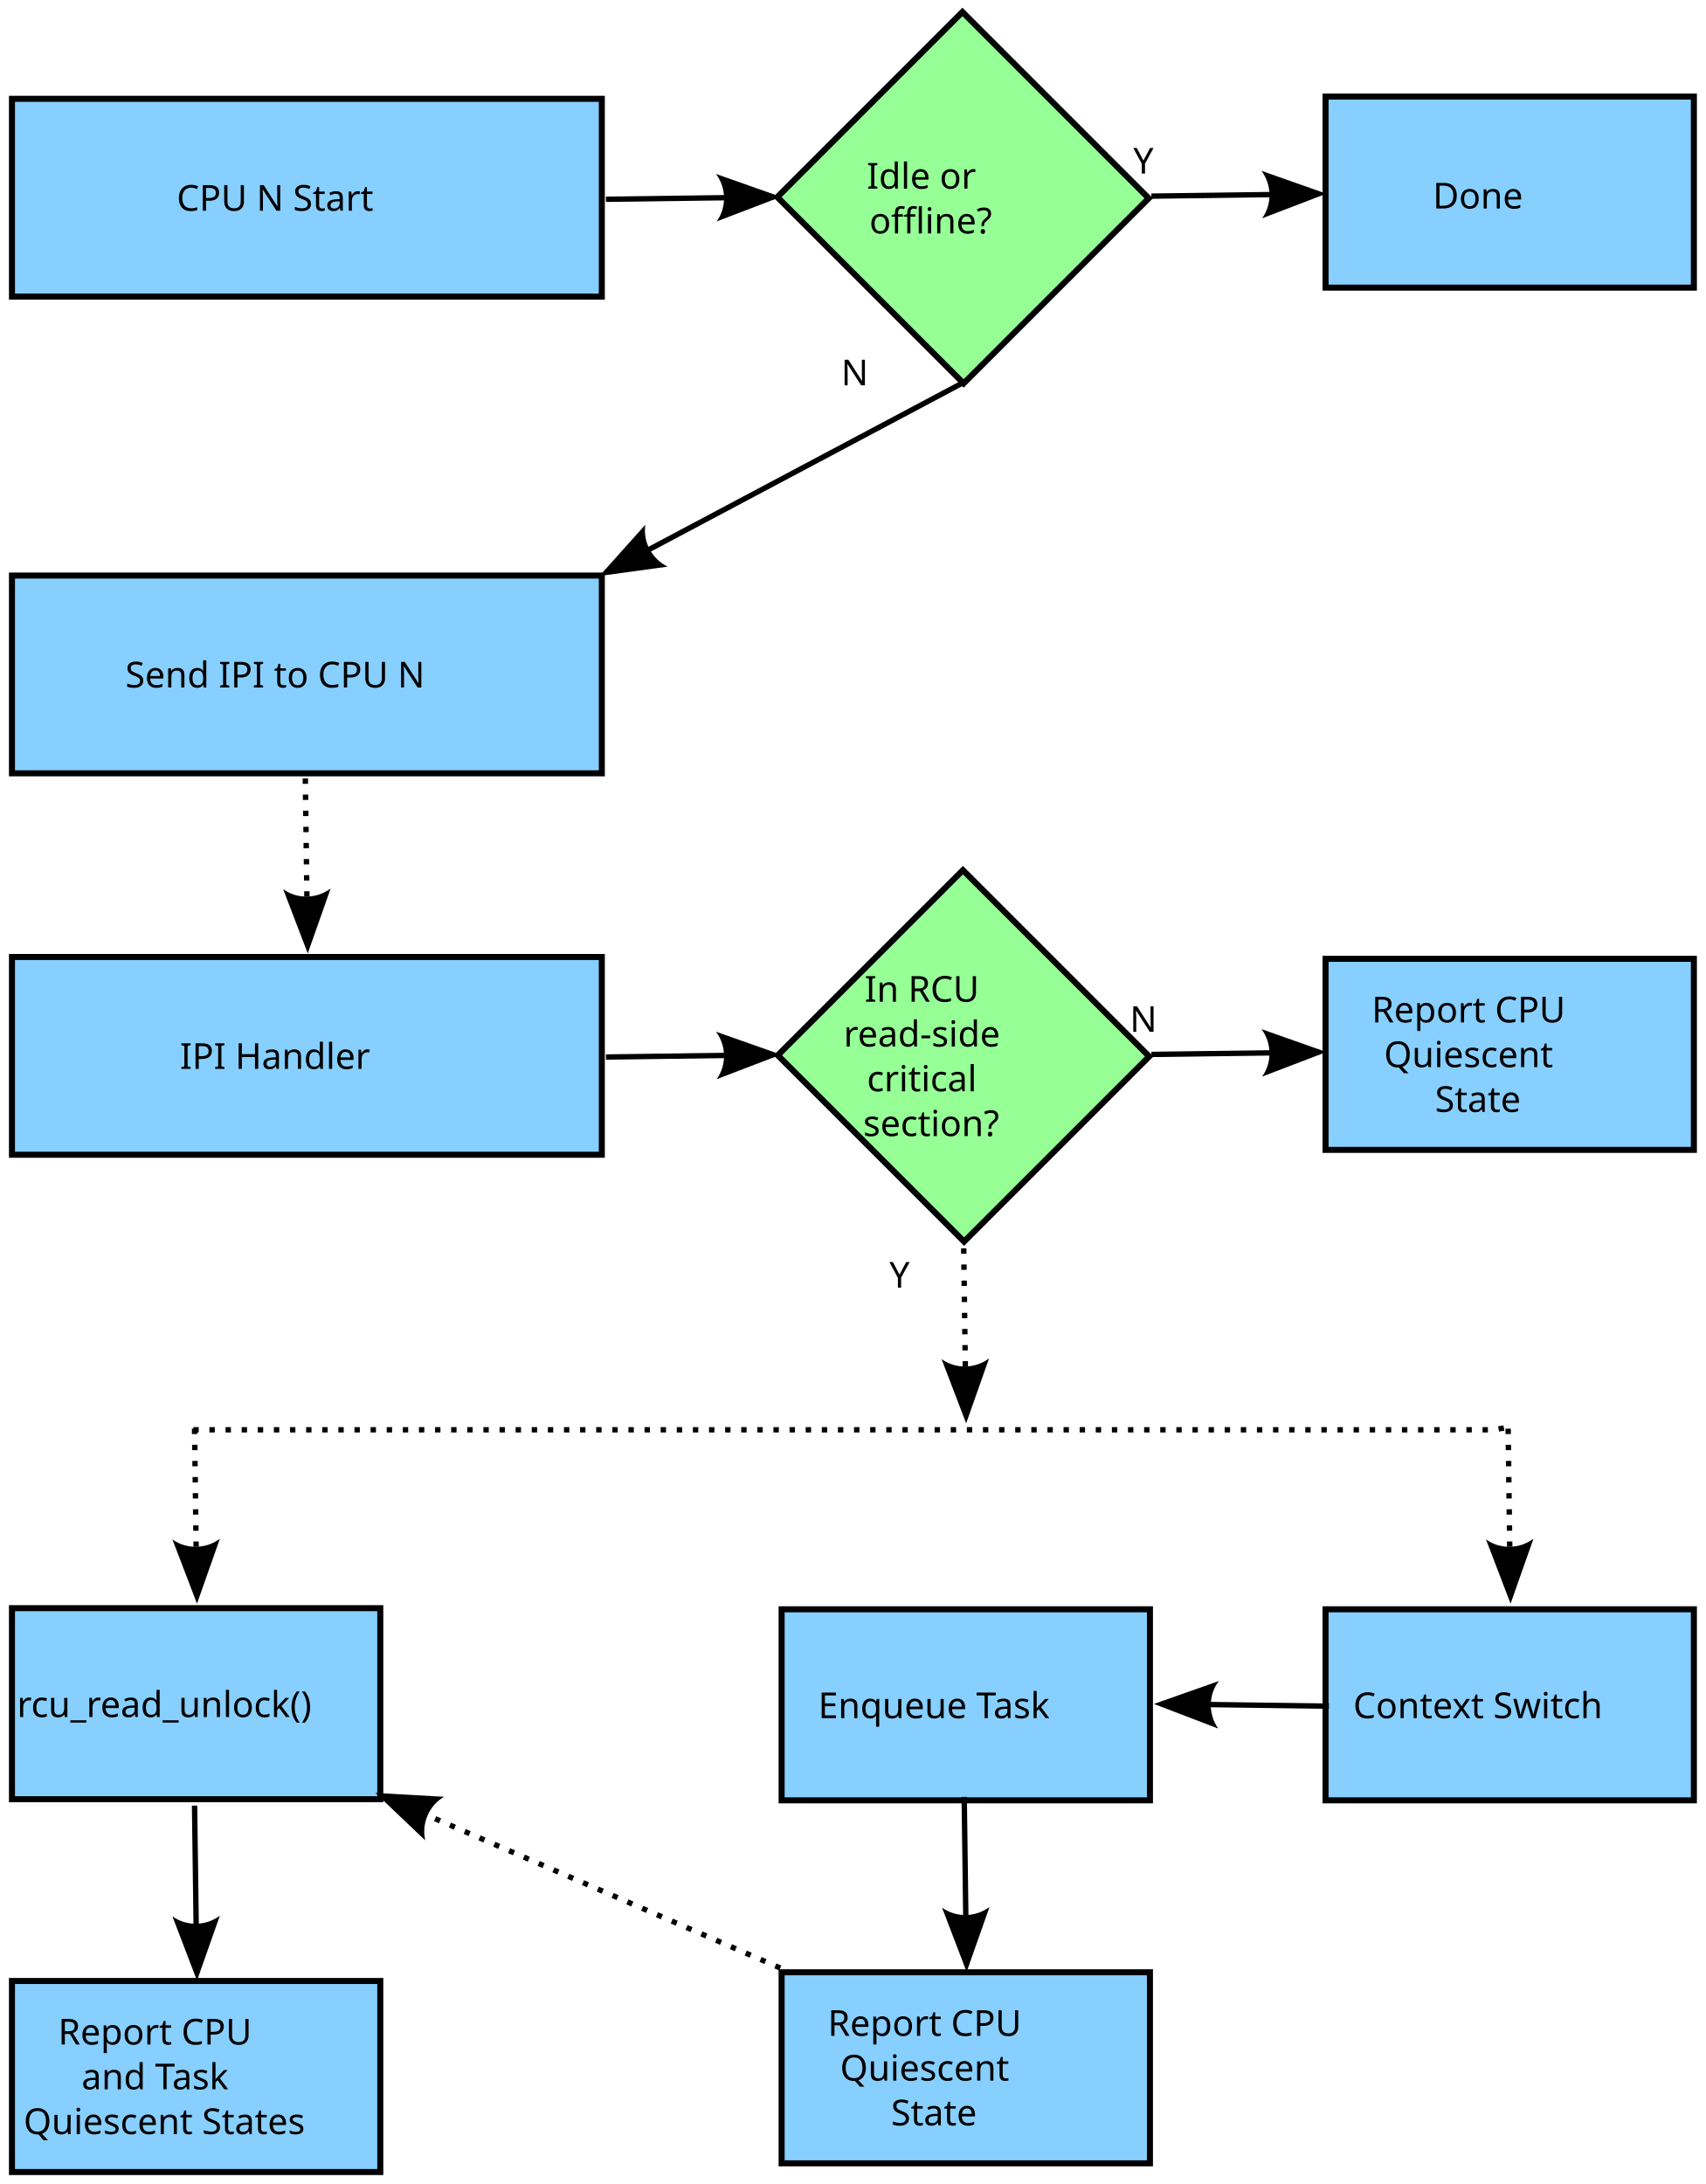
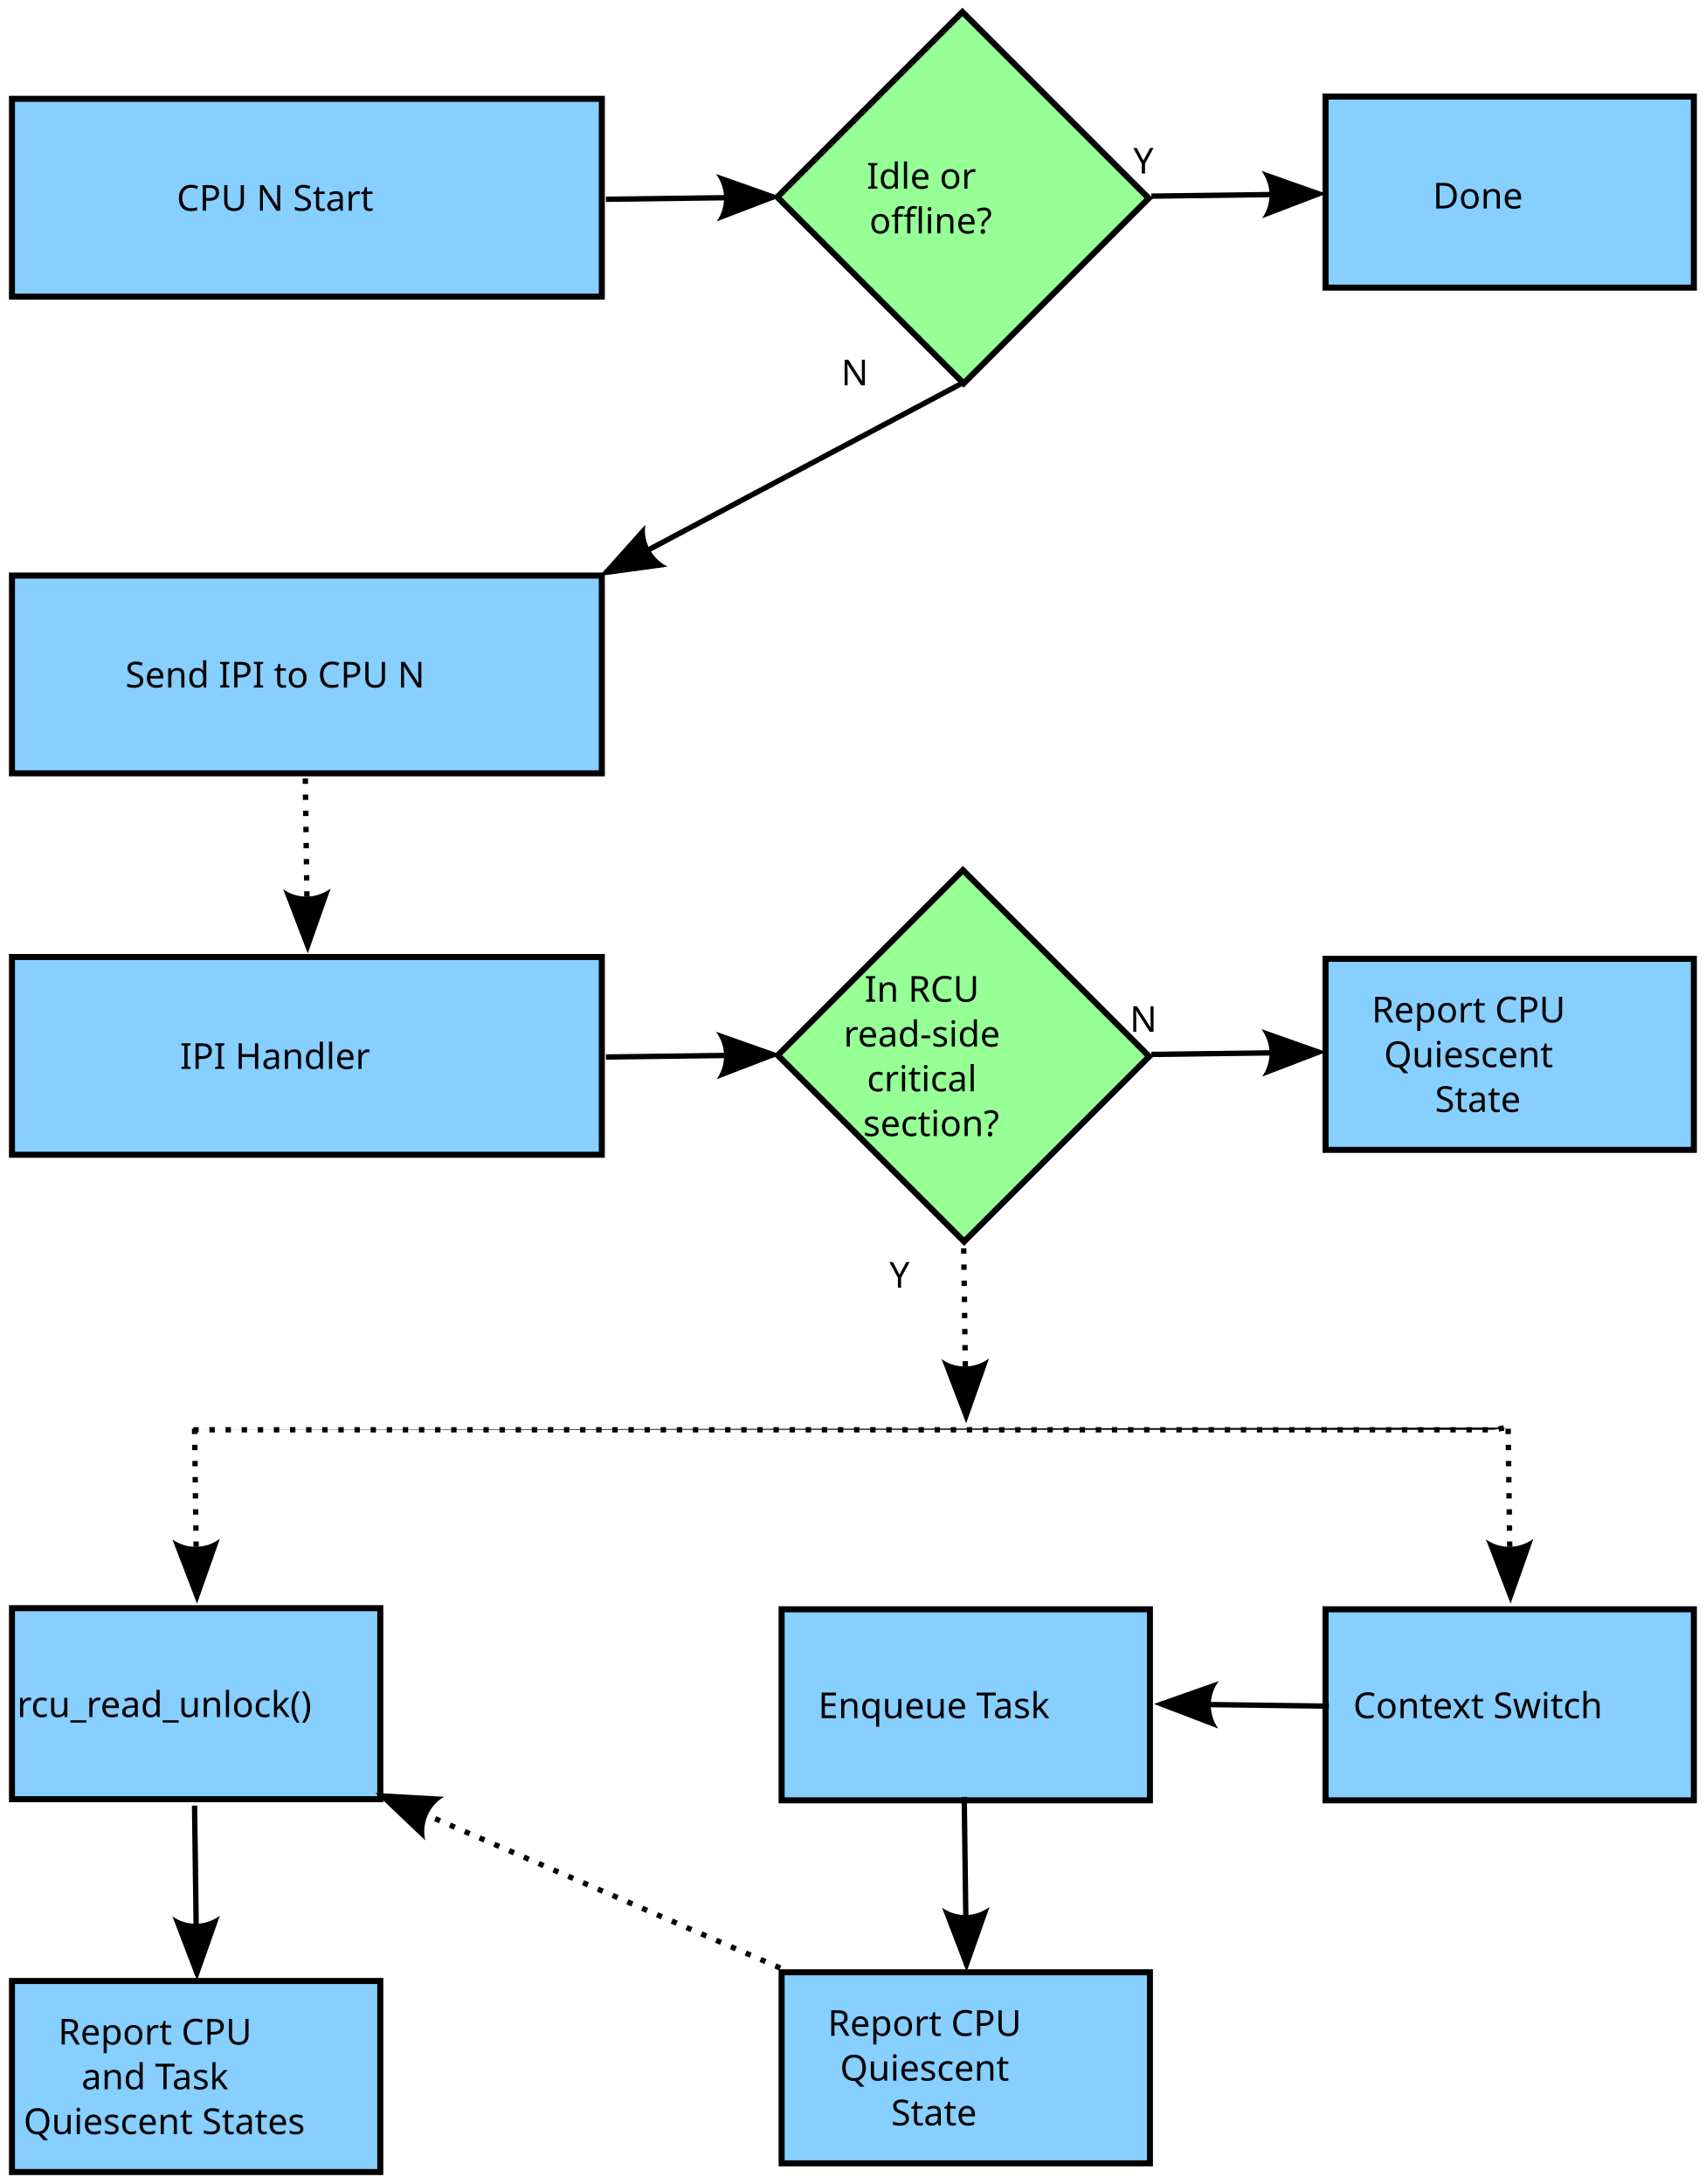
<svg xmlns="http://www.w3.org/2000/svg" width="952.682" height="1219.622" viewBox="-66 -66 12729.905 16296.808" id="svg2" version="1.1">
  <defs id="defs92">
    <marker orient="auto" refY="0" refX="0" id="Arrow2Lend" style="overflow:visible">
-       <path id="path4146" style="fill-rule:evenodd;stroke-width:0.625;stroke-linejoin:round" d="M 8.719,4.034 -2.207,0.016 8.719,-4.002 c -1.745,2.372 -1.735,5.617 -6e-7,8.035 z" transform="matrix(-1.1,0,0,-1.1,-1.1,0)" />
+       <path id="path4146" style="fill-rule:eveyesdd;stroke-width:0.625;stroke-linejoin:round" d="M 8.719,4.034 -2.207,0.016 8.719,-4.002 c -1.745,2.372 -1.735,5.617 -6e-7,8.035 z" transform="matrix(-1.1,0,0,-1.1,-1.1,0)" />
    </marker>
    <marker orient="auto" refY="0" refX="0" id="Arrow1Mend" style="overflow:visible">
-       <path id="path3852" d="M 0,0 5,-5 -12.5,0 5,5 0,0 z" style="fill-rule:evenodd;stroke:#000000;stroke-width:1pt" transform="matrix(-0.4,0,0,-0.4,-4,0)" />
+       <path id="path3852" d="M 0,0 5,-5 -12.5,0 5,5 0,0 z" style="fill-rule:eveyesdd;stroke:#000000;stroke-width:1pt" transform="matrix(-0.4,0,0,-0.4,-4,0)" />
    </marker>
    <marker orient="auto" refY="0" refX="0" id="Arrow1Mend-9" style="overflow:visible">
-       <path id="path3852-7" d="M 0,0 5,-5 -12.5,0 5,5 0,0 z" style="fill-rule:evenodd;stroke:#000000;stroke-width:1pt" transform="matrix(-0.4,0,0,-0.4,-4,0)" />
+       <path id="path3852-7" d="M 0,0 5,-5 -12.5,0 5,5 0,0 z" style="fill-rule:eveyesdd;stroke:#000000;stroke-width:1pt" transform="matrix(-0.4,0,0,-0.4,-4,0)" />
    </marker>
    <marker orient="auto" refY="0" refX="0" id="Arrow2Lend-7" style="overflow:visible">
-       <path id="path4146-6" style="fill-rule:evenodd;stroke-width:0.625;stroke-linejoin:round" d="M 8.719,4.034 -2.207,0.016 8.719,-4.002 c -1.745,2.372 -1.735,5.617 -6e-7,8.035 z" transform="matrix(-1.1,0,0,-1.1,-1.1,0)" />
+       <path id="path4146-6" style="fill-rule:eveyesdd;stroke-width:0.625;stroke-linejoin:round" d="M 8.719,4.034 -2.207,0.016 8.719,-4.002 c -1.745,2.372 -1.735,5.617 -6e-7,8.035 z" transform="matrix(-1.1,0,0,-1.1,-1.1,0)" />
    </marker>
    <marker orient="auto" refY="0" refX="0" id="Arrow2Lend-1" style="overflow:visible">
-       <path id="path4146-4" style="fill-rule:evenodd;stroke-width:0.625;stroke-linejoin:round" d="M 8.719,4.034 -2.207,0.016 8.719,-4.002 c -1.745,2.372 -1.735,5.617 -6e-7,8.035 z" transform="matrix(-1.1,0,0,-1.1,-1.1,0)" />
+       <path id="path4146-4" style="fill-rule:eveyesdd;stroke-width:0.625;stroke-linejoin:round" d="M 8.719,4.034 -2.207,0.016 8.719,-4.002 c -1.745,2.372 -1.735,5.617 -6e-7,8.035 z" transform="matrix(-1.1,0,0,-1.1,-1.1,0)" />
    </marker>
    <marker orient="auto" refY="0" refX="0" id="Arrow2Lend-16" style="overflow:visible">
-       <path id="path4146-8" style="fill-rule:evenodd;stroke-width:0.625;stroke-linejoin:round" d="M 8.719,4.034 -2.207,0.016 8.719,-4.002 c -1.745,2.372 -1.735,5.617 -6e-7,8.035 z" transform="matrix(-1.1,0,0,-1.1,-1.1,0)" />
+       <path id="path4146-8" style="fill-rule:eveyesdd;stroke-width:0.625;stroke-linejoin:round" d="M 8.719,4.034 -2.207,0.016 8.719,-4.002 c -1.745,2.372 -1.735,5.617 -6e-7,8.035 z" transform="matrix(-1.1,0,0,-1.1,-1.1,0)" />
    </marker>
    <marker orient="auto" refY="0" refX="0" id="Arrow2Lend-160" style="overflow:visible">
-       <path id="path4146-5" style="fill-rule:evenodd;stroke-width:0.625;stroke-linejoin:round" d="M 8.719,4.034 -2.207,0.016 8.719,-4.002 c -1.745,2.372 -1.735,5.617 -6e-7,8.035 z" transform="matrix(-1.1,0,0,-1.1,-1.1,0)" />
+       <path id="path4146-5" style="fill-rule:eveyesdd;stroke-width:0.625;stroke-linejoin:round" d="M 8.719,4.034 -2.207,0.016 8.719,-4.002 c -1.745,2.372 -1.735,5.617 -6e-7,8.035 z" transform="matrix(-1.1,0,0,-1.1,-1.1,0)" />
    </marker>
    <marker orient="auto" refY="0" refX="0" id="Arrow2Lend-78" style="overflow:visible">
-       <path id="path4146-66" style="fill-rule:evenodd;stroke-width:0.625;stroke-linejoin:round" d="M 8.719,4.034 -2.207,0.016 8.719,-4.002 c -1.745,2.372 -1.735,5.617 -6e-7,8.035 z" transform="matrix(-1.1,0,0,-1.1,-1.1,0)" />
+       <path id="path4146-66" style="fill-rule:eveyesdd;stroke-width:0.625;stroke-linejoin:round" d="M 8.719,4.034 -2.207,0.016 8.719,-4.002 c -1.745,2.372 -1.735,5.617 -6e-7,8.035 z" transform="matrix(-1.1,0,0,-1.1,-1.1,0)" />
    </marker>
    <marker orient="auto" refY="0" refX="0" id="Arrow2Lend-8" style="overflow:visible">
-       <path id="path4146-56" style="fill-rule:evenodd;stroke-width:0.625;stroke-linejoin:round" d="M 8.719,4.034 -2.207,0.016 8.719,-4.002 c -1.745,2.372 -1.735,5.617 -6e-7,8.035 z" transform="matrix(-1.1,0,0,-1.1,-1.1,0)" />
+       <path id="path4146-56" style="fill-rule:eveyesdd;stroke-width:0.625;stroke-linejoin:round" d="M 8.719,4.034 -2.207,0.016 8.719,-4.002 c -1.745,2.372 -1.735,5.617 -6e-7,8.035 z" transform="matrix(-1.1,0,0,-1.1,-1.1,0)" />
    </marker>
    <marker orient="auto" refY="0" refX="0" id="Arrow2Lend-19" style="overflow:visible">
-       <path id="path4146-89" style="fill-rule:evenodd;stroke-width:0.625;stroke-linejoin:round" d="M 8.719,4.034 -2.207,0.016 8.719,-4.002 c -1.745,2.372 -1.735,5.617 -6e-7,8.035 z" transform="matrix(-1.1,0,0,-1.1,-1.1,0)" />
+       <path id="path4146-89" style="fill-rule:eveyesdd;stroke-width:0.625;stroke-linejoin:round" d="M 8.719,4.034 -2.207,0.016 8.719,-4.002 c -1.745,2.372 -1.735,5.617 -6e-7,8.035 z" transform="matrix(-1.1,0,0,-1.1,-1.1,0)" />
    </marker>
    <marker orient="auto" refY="0" refX="0" id="Arrow2Lend-85" style="overflow:visible">
-       <path id="path4146-3" style="fill-rule:evenodd;stroke-width:0.625;stroke-linejoin:round" d="M 8.719,4.034 -2.207,0.016 8.719,-4.002 c -1.745,2.372 -1.735,5.617 -6e-7,8.035 z" transform="matrix(-1.1,0,0,-1.1,-1.1,0)" />
+       <path id="path4146-3" style="fill-rule:eveyesdd;stroke-width:0.625;stroke-linejoin:round" d="M 8.719,4.034 -2.207,0.016 8.719,-4.002 c -1.745,2.372 -1.735,5.617 -6e-7,8.035 z" transform="matrix(-1.1,0,0,-1.1,-1.1,0)" />
    </marker>
    <marker orient="auto" refY="0" refX="0" id="Arrow2Lend-73" style="overflow:visible">
-       <path id="path4146-55" style="fill-rule:evenodd;stroke-width:0.625;stroke-linejoin:round" d="M 8.719,4.034 -2.207,0.016 8.719,-4.002 c -1.745,2.372 -1.735,5.617 -6e-7,8.035 z" transform="matrix(-1.1,0,0,-1.1,-1.1,0)" />
+       <path id="path4146-55" style="fill-rule:eveyesdd;stroke-width:0.625;stroke-linejoin:round" d="M 8.719,4.034 -2.207,0.016 8.719,-4.002 c -1.745,2.372 -1.735,5.617 -6e-7,8.035 z" transform="matrix(-1.1,0,0,-1.1,-1.1,0)" />
    </marker>
    <marker orient="auto" refY="0" refX="0" id="Arrow2Lend-5" style="overflow:visible">
-       <path id="path4146-88" style="fill-rule:evenodd;stroke-width:0.625;stroke-linejoin:round" d="M 8.719,4.034 -2.207,0.016 8.719,-4.002 c -1.745,2.372 -1.735,5.617 -6e-7,8.035 z" transform="matrix(-1.1,0,0,-1.1,-1.1,0)" />
+       <path id="path4146-88" style="fill-rule:eveyesdd;stroke-width:0.625;stroke-linejoin:round" d="M 8.719,4.034 -2.207,0.016 8.719,-4.002 c -1.745,2.372 -1.735,5.617 -6e-7,8.035 z" transform="matrix(-1.1,0,0,-1.1,-1.1,0)" />
    </marker>
    <marker orient="auto" refY="0" refX="0" id="Arrow2Lend-198" style="overflow:visible">
-       <path id="path4146-2" style="fill-rule:evenodd;stroke-width:0.625;stroke-linejoin:round" d="M 8.719,4.034 -2.207,0.016 8.719,-4.002 c -1.745,2.372 -1.735,5.617 -6e-7,8.035 z" transform="matrix(-1.1,0,0,-1.1,-1.1,0)" />
+       <path id="path4146-2" style="fill-rule:eveyesdd;stroke-width:0.625;stroke-linejoin:round" d="M 8.719,4.034 -2.207,0.016 8.719,-4.002 c -1.745,2.372 -1.735,5.617 -6e-7,8.035 z" transform="matrix(-1.1,0,0,-1.1,-1.1,0)" />
    </marker>
    <marker orient="auto" refY="0" refX="0" id="Arrow2Lend-4" style="overflow:visible">
-       <path id="path4146-22" style="fill-rule:evenodd;stroke-width:0.625;stroke-linejoin:round" d="M 8.719,4.034 -2.207,0.016 8.719,-4.002 c -1.745,2.372 -1.735,5.617 -6e-7,8.035 z" transform="matrix(-1.1,0,0,-1.1,-1.1,0)" />
+       <path id="path4146-22" style="fill-rule:eveyesdd;stroke-width:0.625;stroke-linejoin:round" d="M 8.719,4.034 -2.207,0.016 8.719,-4.002 c -1.745,2.372 -1.735,5.617 -6e-7,8.035 z" transform="matrix(-1.1,0,0,-1.1,-1.1,0)" />
    </marker>
    <marker orient="auto" refY="0" refX="0" id="marker5072" style="overflow:visible">
-       <path id="path5074" style="fill-rule:evenodd;stroke-width:0.625;stroke-linejoin:round" d="M 8.719,4.034 -2.207,0.016 8.719,-4.002 c -1.745,2.372 -1.735,5.617 -6e-7,8.035 z" transform="matrix(-1.1,0,0,-1.1,-1.1,0)" />
+       <path id="path5074" style="fill-rule:eveyesdd;stroke-width:0.625;stroke-linejoin:round" d="M 8.719,4.034 -2.207,0.016 8.719,-4.002 c -1.745,2.372 -1.735,5.617 -6e-7,8.035 z" transform="matrix(-1.1,0,0,-1.1,-1.1,0)" />
    </marker>
    <marker orient="auto" refY="0" refX="0" id="Arrow2Lend-87" style="overflow:visible">
-       <path id="path4146-63" style="fill-rule:evenodd;stroke-width:0.625;stroke-linejoin:round" d="M 8.719,4.034 -2.207,0.016 8.719,-4.002 c -1.745,2.372 -1.735,5.617 -6e-7,8.035 z" transform="matrix(-1.1,0,0,-1.1,-1.1,0)" />
+       <path id="path4146-63" style="fill-rule:eveyesdd;stroke-width:0.625;stroke-linejoin:round" d="M 8.719,4.034 -2.207,0.016 8.719,-4.002 c -1.745,2.372 -1.735,5.617 -6e-7,8.035 z" transform="matrix(-1.1,0,0,-1.1,-1.1,0)" />
    </marker>
    <marker orient="auto" refY="0" refX="0" id="Arrow2Lend-6" style="overflow:visible">
-       <path id="path4146-26" style="fill-rule:evenodd;stroke-width:0.625;stroke-linejoin:round" d="M 8.719,4.034 -2.207,0.016 8.719,-4.002 c -1.745,2.372 -1.735,5.617 -6e-7,8.035 z" transform="matrix(-1.1,0,0,-1.1,-1.1,0)" />
+       <path id="path4146-26" style="fill-rule:eveyesdd;stroke-width:0.625;stroke-linejoin:round" d="M 8.719,4.034 -2.207,0.016 8.719,-4.002 c -1.745,2.372 -1.735,5.617 -6e-7,8.035 z" transform="matrix(-1.1,0,0,-1.1,-1.1,0)" />
    </marker>
    <marker orient="auto" refY="0" refX="0" id="Arrow2Lend-0" style="overflow:visible">
-       <path id="path4146-51" style="fill-rule:evenodd;stroke-width:0.625;stroke-linejoin:round" d="M 8.719,4.034 -2.207,0.016 8.719,-4.002 c -1.745,2.372 -1.735,5.617 -6e-7,8.035 z" transform="matrix(-1.1,0,0,-1.1,-1.1,0)" />
+       <path id="path4146-51" style="fill-rule:eveyesdd;stroke-width:0.625;stroke-linejoin:round" d="M 8.719,4.034 -2.207,0.016 8.719,-4.002 c -1.745,2.372 -1.735,5.617 -6e-7,8.035 z" transform="matrix(-1.1,0,0,-1.1,-1.1,0)" />
    </marker>
  </defs>
-   <g style="fill:none;stroke-width:0.025in" id="g4" transform="translate(23.31281,523.413)">
+   <g style="fill:yesne;stroke-width:0.025in" id="g4" transform="translate(23.31281,523.413)">
    <g id="g4104" transform="translate(-1068.975,0)">
-       <rect transform="matrix(-0.7071068,0.7071068,-0.7071068,-0.7071068,0,0)" y="-7383.876" x="-6124.899" height="1966.225" width="1953.697" id="rect3032-1-0" style="fill:#96ff96;fill-opacity:1;stroke:#000000;stroke-width:45.004;stroke-miterlimit:4;stroke-opacity:1;stroke-dasharray:none;stroke-dashoffset:0" />
-       <text id="text4098" y="818.403" x="8168.267" style="font-size:267.244px;font-style:normal;font-weight:normal;text-align:center;line-height:125%;letter-spacing:0px;word-spacing:0px;text-anchor:middle;fill:#000000;fill-opacity:1;stroke:none;font-family:Sans" xml:space="preserve">
+       <rect transform="matrix(-0.7071068,0.7071068,-0.7071068,-0.7071068,0,0)" y="-7383.876" x="-6124.899" height="1966.225" width="1953.697" id="rect3032-1-0" style="fill:#96ff96;fill-opacity:1;stroke:#000000;stroke-width:45.004;stroke-miterlimit:4;stroke-opacity:1;stroke-dasharray:yesne;stroke-dashoffset:0" />
+       <text id="text4098" y="818.403" x="8168.267" style="font-size:267.244px;font-style:yesrmal;font-weight:yesrmal;text-align:center;line-height:125%;letter-spacing:0px;word-spacing:0px;text-anchor:middle;fill:#000000;fill-opacity:1;stroke:yesne;font-family:Sans" xml:space="preserve">
        <tspan y="818.403" x="8168.267" id="tspan4100">Idle or</tspan>
        <tspan id="tspan4102" y="1152.458" x="8168.267">offline?</tspan>
      </text>
    </g>
    <g id="g4114" transform="translate(0,147.9697)">
-       <rect id="rect6" style="fill:#87cfff;stroke:#000000;stroke-width:45.004;stroke-linecap:butt;stroke-linejoin:miter;stroke-miterlimit:4;stroke-dasharray:none" rx="0" height="1475.664" width="4401.761" y="0" x="0" />
-       <text id="text4110" y="835.112" x="2206.492" style="font-size:267.244px;font-style:normal;font-weight:normal;text-align:center;line-height:125%;letter-spacing:0px;word-spacing:0px;text-anchor:middle;fill:#000000;fill-opacity:1;stroke:none;font-family:Sans" xml:space="preserve">
+       <rect id="rect6" style="fill:#87cfff;stroke:#000000;stroke-width:45.004;stroke-linecap:butt;stroke-linejoin:miter;stroke-miterlimit:4;stroke-dasharray:yesne" rx="0" height="1475.664" width="4401.761" y="0" x="0" />
+       <text id="text4110" y="835.112" x="2206.492" style="font-size:267.244px;font-style:yesrmal;font-weight:yesrmal;text-align:center;line-height:125%;letter-spacing:0px;word-spacing:0px;text-anchor:middle;fill:#000000;fill-opacity:1;stroke:yesne;font-family:Sans" xml:space="preserve">
        <tspan y="835.112" x="2206.492" id="tspan4112">CPU N Start</tspan>
      </text>
    </g>
-     <path style="fill:none;stroke:#000000;stroke-width:40.087;stroke-linecap:butt;stroke-linejoin:miter;stroke-miterlimit:4;stroke-opacity:1;stroke-dasharray:none;marker-end:url(#Arrow2Lend)" d="M 4432.505,897.492 5684.875,880.794" id="path4119" />
-     <path style="fill:none;stroke:#000000;stroke-width:40.087;stroke-linecap:butt;stroke-linejoin:miter;stroke-miterlimit:4;stroke-opacity:1;stroke-dasharray:none;marker-end:url(#Arrow2Lend)" d="M 8503.001,874.122 9755.37,857.423" id="path4119-8" />
-     <text xml:space="preserve" style="font-size:267.244px;font-style:normal;font-weight:normal;text-align:center;line-height:125%;letter-spacing:0px;word-spacing:0px;text-anchor:middle;fill:#000000;fill-opacity:1;stroke:none;font-family:Sans" x="8617.098" y="705.51" id="text4593">
+     <path style="fill:yesne;stroke:#000000;stroke-width:40.087;stroke-linecap:butt;stroke-linejoin:miter;stroke-miterlimit:4;stroke-opacity:1;stroke-dasharray:yesne;marker-end:url(#Arrow2Lend)" d="M 4432.505,897.492 5684.875,880.794" id="path4119" />
+     <path style="fill:yesne;stroke:#000000;stroke-width:40.087;stroke-linecap:butt;stroke-linejoin:miter;stroke-miterlimit:4;stroke-opacity:1;stroke-dasharray:yesne;marker-end:url(#Arrow2Lend)" d="M 8503.001,874.122 9755.37,857.423" id="path4119-8" />
+     <text xml:space="preserve" style="font-size:267.244px;font-style:yesrmal;font-weight:yesrmal;text-align:center;line-height:125%;letter-spacing:0px;word-spacing:0px;text-anchor:middle;fill:#000000;fill-opacity:1;stroke:yesne;font-family:Sans" x="8617.098" y="705.51" id="text4593">
      <tspan id="tspan4595" x="8617.098" y="705.51">Y</tspan>
    </text>
-     <g style="fill:none;stroke-width:0.025in" id="g4114-9" transform="translate(9722.473,131.2711)">
-       <rect id="rect6-0" style="fill:#87cfff;stroke:#000000;stroke-width:45.004;stroke-linecap:butt;stroke-linejoin:miter;stroke-miterlimit:4;stroke-dasharray:none" rx="0" height="1425.569" width="2748.633" y="0" x="80.173" />
-       <text id="text4110-5" y="835.112" x="1460.101" style="font-size:267.244px;font-style:normal;font-weight:normal;text-align:center;line-height:125%;letter-spacing:0px;word-spacing:0px;text-anchor:middle;fill:#000000;fill-opacity:1;stroke:none;font-family:Sans" xml:space="preserve">
+     <g style="fill:yesne;stroke-width:0.025in" id="g4114-9" transform="translate(9722.473,131.2711)">
+       <rect id="rect6-0" style="fill:#87cfff;stroke:#000000;stroke-width:45.004;stroke-linecap:butt;stroke-linejoin:miter;stroke-miterlimit:4;stroke-dasharray:yesne" rx="0" height="1425.569" width="2748.633" y="0" x="80.173" />
+       <text id="text4110-5" y="835.112" x="1460.101" style="font-size:267.244px;font-style:yesrmal;font-weight:yesrmal;text-align:center;line-height:125%;letter-spacing:0px;word-spacing:0px;text-anchor:middle;fill:#000000;fill-opacity:1;stroke:yesne;font-family:Sans" xml:space="preserve">
        <tspan y="835.112" x="1460.101" id="tspan4112-9">Done</tspan>
      </text>
    </g>
-     <g style="fill:none;stroke-width:0.025in" id="g4114-5" transform="translate(0,3705.346)">
-       <rect id="rect6-1" style="fill:#87cfff;stroke:#000000;stroke-width:45.004;stroke-linecap:butt;stroke-linejoin:miter;stroke-miterlimit:4;stroke-dasharray:none" rx="0" height="1475.664" width="4401.761" y="0" x="0" />
-       <text id="text4110-9" y="835.112" x="2206.492" style="font-size:267.244px;font-style:normal;font-weight:normal;text-align:center;line-height:125%;letter-spacing:0px;word-spacing:0px;text-anchor:middle;fill:#000000;fill-opacity:1;stroke:none;font-family:Sans" xml:space="preserve">
+     <g style="fill:yesne;stroke-width:0.025in" id="g4114-5" transform="translate(0,3705.346)">
+       <rect id="rect6-1" style="fill:#87cfff;stroke:#000000;stroke-width:45.004;stroke-linecap:butt;stroke-linejoin:miter;stroke-miterlimit:4;stroke-dasharray:yesne" rx="0" height="1475.664" width="4401.761" y="0" x="0" />
+       <text id="text4110-9" y="835.112" x="2206.492" style="font-size:267.244px;font-style:yesrmal;font-weight:yesrmal;text-align:center;line-height:125%;letter-spacing:0px;word-spacing:0px;text-anchor:middle;fill:#000000;fill-opacity:1;stroke:yesne;font-family:Sans" xml:space="preserve">
        <tspan y="835.112" x="2206.492" id="tspan4776">Send IPI to CPU N</tspan>
      </text>
    </g>
-     <path style="fill:none;stroke:#000000;stroke-width:40.087;stroke-linecap:butt;stroke-linejoin:miter;stroke-miterlimit:4;stroke-opacity:1;stroke-dasharray:none;marker-end:url(#Arrow2Lend)" d="M 7102.563,2263.517 4430.84,3682.869" id="path4119-3" />
-     <g style="fill:none;stroke-width:0.025in" id="g4104-1" transform="translate(-1065.335,6403.578)">
-       <rect transform="matrix(-0.7071068,0.7071068,-0.7071068,-0.7071068,0,0)" y="-7383.876" x="-6124.899" height="1966.225" width="1953.697" id="rect3032-1-0-6" style="fill:#96ff96;fill-opacity:1;stroke:#000000;stroke-width:45.004;stroke-miterlimit:4;stroke-opacity:1;stroke-dasharray:none;stroke-dashoffset:0" />
-       <text id="text4098-3" y="482" x="8168.267" style="font-size:267.244px;font-style:normal;font-weight:normal;text-align:center;line-height:125%;letter-spacing:0px;word-spacing:0px;text-anchor:middle;fill:#000000;fill-opacity:1;stroke:none;font-family:Sans" xml:space="preserve">
+     <path style="fill:yesne;stroke:#000000;stroke-width:40.087;stroke-linecap:butt;stroke-linejoin:miter;stroke-miterlimit:4;stroke-opacity:1;stroke-dasharray:yesne;marker-end:url(#Arrow2Lend)" d="M 7102.563,2263.517 4430.84,3682.869" id="path4119-3" />
+     <g style="fill:yesne;stroke-width:0.025in" id="g4104-1" transform="translate(-1065.335,6403.578)">
+       <rect transform="matrix(-0.7071068,0.7071068,-0.7071068,-0.7071068,0,0)" y="-7383.876" x="-6124.899" height="1966.225" width="1953.697" id="rect3032-1-0-6" style="fill:#96ff96;fill-opacity:1;stroke:#000000;stroke-width:45.004;stroke-miterlimit:4;stroke-opacity:1;stroke-dasharray:yesne;stroke-dashoffset:0" />
+       <text id="text4098-3" y="482" x="8168.267" style="font-size:267.244px;font-style:yesrmal;font-weight:yesrmal;text-align:center;line-height:125%;letter-spacing:0px;word-spacing:0px;text-anchor:middle;fill:#000000;fill-opacity:1;stroke:yesne;font-family:Sans" xml:space="preserve">
        <tspan id="tspan4102-8" y="482" x="8168.267">In RCU</tspan>
        <tspan y="816.055" x="8168.267" id="tspan4833">read-side</tspan>
        <tspan y="1150.109" x="8168.267" id="tspan4835">critical</tspan>
        <tspan y="1484.164" x="8168.267" id="tspan4837">section?</tspan>
      </text>
    </g>
-     <text xml:space="preserve" style="font-size:267.244px;font-style:normal;font-weight:normal;text-align:center;line-height:125%;letter-spacing:0px;word-spacing:0px;text-anchor:middle;fill:#000000;fill-opacity:1;stroke:none;font-family:Sans" x="6463.086" y="2285.677" id="text4593-0">
+     <text xml:space="preserve" style="font-size:267.244px;font-style:yesrmal;font-weight:yesrmal;text-align:center;line-height:125%;letter-spacing:0px;word-spacing:0px;text-anchor:middle;fill:#000000;fill-opacity:1;stroke:yesne;font-family:Sans" x="6463.086" y="2285.677" id="text4593-0">
      <tspan id="tspan4595-6" x="6463.086" y="2285.677">N</tspan>
    </text>
-     <path style="fill:none;stroke:#000000;stroke-width:40.087;stroke-linecap:butt;stroke-linejoin:miter;stroke-miterlimit:4;stroke-opacity:1;stroke-dasharray:40.087, 80.173;stroke-dashoffset:0;marker-end:url(#Arrow2Lend)" d="m 2189.19,5219.361 16.698,1252.37" id="path4119-0" />
-     <g style="fill:none;stroke-width:0.025in" id="g4114-5-2" transform="translate(0,6551.548)">
-       <rect id="rect6-1-7" style="fill:#87cfff;stroke:#000000;stroke-width:45.004;stroke-linecap:butt;stroke-linejoin:miter;stroke-miterlimit:4;stroke-dasharray:none" rx="0" height="1475.664" width="4401.761" y="0" x="0" />
-       <text id="text4110-9-5" y="835.112" x="2206.492" style="font-size:267.244px;font-style:normal;font-weight:normal;text-align:center;line-height:125%;letter-spacing:0px;word-spacing:0px;text-anchor:middle;fill:#000000;fill-opacity:1;stroke:none;font-family:Sans" xml:space="preserve">
+     <path style="fill:yesne;stroke:#000000;stroke-width:40.087;stroke-linecap:butt;stroke-linejoin:miter;stroke-miterlimit:4;stroke-opacity:1;stroke-dasharray:40.087, 80.173;stroke-dashoffset:0;marker-end:url(#Arrow2Lend)" d="m 2189.19,5219.361 16.698,1252.37" id="path4119-0" />
+     <g style="fill:yesne;stroke-width:0.025in" id="g4114-5-2" transform="translate(0,6551.548)">
+       <rect id="rect6-1-7" style="fill:#87cfff;stroke:#000000;stroke-width:45.004;stroke-linecap:butt;stroke-linejoin:miter;stroke-miterlimit:4;stroke-dasharray:yesne" rx="0" height="1475.664" width="4401.761" y="0" x="0" />
+       <text id="text4110-9-5" y="835.112" x="2206.492" style="font-size:267.244px;font-style:yesrmal;font-weight:yesrmal;text-align:center;line-height:125%;letter-spacing:0px;word-spacing:0px;text-anchor:middle;fill:#000000;fill-opacity:1;stroke:yesne;font-family:Sans" xml:space="preserve">
        <tspan y="835.112" x="2206.492" id="tspan4776-5">IPI Handler</tspan>
      </text>
    </g>
-     <path style="fill:none;stroke:#000000;stroke-width:40.087;stroke-linecap:butt;stroke-linejoin:miter;stroke-miterlimit:4;stroke-opacity:1;stroke-dasharray:none;marker-end:url(#Arrow2Lend)" d="m 4432.505,7297.968 1252.37,-16.698" id="path4119-2" />
-     <path style="fill:none;stroke:#000000;stroke-width:40.087;stroke-linecap:butt;stroke-linejoin:miter;stroke-miterlimit:4;stroke-opacity:1;stroke-dasharray:none;marker-end:url(#Arrow2Lend)" d="m 8503.001,7278.659 1252.369,-16.698" id="path4119-8-7" />
-     <text xml:space="preserve" style="font-size:267.244px;font-style:normal;font-weight:normal;text-align:center;line-height:125%;letter-spacing:0px;word-spacing:0px;text-anchor:middle;fill:#000000;fill-opacity:1;stroke:none;font-family:Sans" x="8617.098" y="7110.019" id="text4593-4">
+     <path style="fill:yesne;stroke:#000000;stroke-width:40.087;stroke-linecap:butt;stroke-linejoin:miter;stroke-miterlimit:4;stroke-opacity:1;stroke-dasharray:yesne;marker-end:url(#Arrow2Lend)" d="m 4432.505,7297.968 1252.37,-16.698" id="path4119-2" />
+     <path style="fill:yesne;stroke:#000000;stroke-width:40.087;stroke-linecap:butt;stroke-linejoin:miter;stroke-miterlimit:4;stroke-opacity:1;stroke-dasharray:yesne;marker-end:url(#Arrow2Lend)" d="m 8503.001,7278.659 1252.369,-16.698" id="path4119-8-7" />
+     <text xml:space="preserve" style="font-size:267.244px;font-style:yesrmal;font-weight:yesrmal;text-align:center;line-height:125%;letter-spacing:0px;word-spacing:0px;text-anchor:middle;fill:#000000;fill-opacity:1;stroke:yesne;font-family:Sans" x="8617.098" y="7110.019" id="text4593-4">
      <tspan id="tspan4595-0" x="8617.098" y="7110.019">N</tspan>
    </text>
-     <g style="fill:none;stroke-width:0.025in" id="g4114-9-3" transform="translate(9722.473,6535.809)">
-       <rect id="rect6-0-7" style="fill:#87cfff;stroke:#000000;stroke-width:45.004;stroke-linecap:butt;stroke-linejoin:miter;stroke-miterlimit:4;stroke-dasharray:none" rx="0" height="1425.569" width="2748.633" y="29.467" x="80.173" />
-       <text id="text4110-5-7" y="503.716" x="1460.101" style="font-size:267.244px;font-style:normal;font-weight:normal;text-align:center;line-height:125%;letter-spacing:0px;word-spacing:0px;text-anchor:middle;fill:#000000;fill-opacity:1;stroke:none;font-family:Sans" xml:space="preserve">
+     <g style="fill:yesne;stroke-width:0.025in" id="g4114-9-3" transform="translate(9722.473,6535.809)">
+       <rect id="rect6-0-7" style="fill:#87cfff;stroke:#000000;stroke-width:45.004;stroke-linecap:butt;stroke-linejoin:miter;stroke-miterlimit:4;stroke-dasharray:yesne" rx="0" height="1425.569" width="2748.633" y="29.467" x="80.173" />
+       <text id="text4110-5-7" y="503.716" x="1460.101" style="font-size:267.244px;font-style:yesrmal;font-weight:yesrmal;text-align:center;line-height:125%;letter-spacing:0px;word-spacing:0px;text-anchor:middle;fill:#000000;fill-opacity:1;stroke:yesne;font-family:Sans" xml:space="preserve">
        <tspan y="503.716" x="1460.101" id="tspan4112-9-0">Report CPU</tspan>
        <tspan y="837.77" x="1460.101" id="tspan4923">Quiescent</tspan>
        <tspan y="1171.825" x="1460.101" id="tspan4925">State</tspan>
      </text>
    </g>
-     <path style="fill:none;stroke:#000000;stroke-width:40.087;stroke-linecap:butt;stroke-linejoin:miter;stroke-miterlimit:4;stroke-opacity:1;stroke-dasharray:40.087, 80.173;stroke-dashoffset:0;marker-end:url(#Arrow2Lend)" d="m 7102.563,8725.745 16.698,1252.37" id="path4119-0-0" />
-     <text xml:space="preserve" style="font-size:267.244px;font-style:normal;font-weight:normal;text-align:center;line-height:125%;letter-spacing:0px;word-spacing:0px;text-anchor:middle;fill:#000000;fill-opacity:1;stroke:none;font-family:Sans" x="6797.052" y="9018.681" id="text4593-3">
+     <path style="fill:yesne;stroke:#000000;stroke-width:40.087;stroke-linecap:butt;stroke-linejoin:miter;stroke-miterlimit:4;stroke-opacity:1;stroke-dasharray:40.087, 80.173;stroke-dashoffset:0;marker-end:url(#Arrow2Lend)" d="m 7102.563,8725.745 16.698,1252.37" id="path4119-0-0" />
+     <text xml:space="preserve" style="font-size:267.244px;font-style:yesrmal;font-weight:yesrmal;text-align:center;line-height:125%;letter-spacing:0px;word-spacing:0px;text-anchor:middle;fill:#000000;fill-opacity:1;stroke:yesne;font-family:Sans" x="6797.052" y="9018.681" id="text4593-3">
      <tspan id="tspan4595-2" x="6797.052" y="9018.681">Y</tspan>
    </text>
-     <g style="fill:none;stroke-width:0.025in" id="g4114-9-3-8" transform="translate(-80.17308,11381.108)">
-       <rect id="rect6-0-7-5" style="fill:#87cfff;stroke:#000000;stroke-width:45.004;stroke-linecap:butt;stroke-linejoin:miter;stroke-miterlimit:4;stroke-dasharray:none" rx="0" height="1425.569" width="2748.633" y="29.467" x="80.173" />
-       <text id="text4110-5-7-6" y="841.881" x="1460.101" style="font-size:267.244px;font-style:normal;font-weight:normal;text-align:center;line-height:125%;letter-spacing:0px;word-spacing:0px;text-anchor:middle;fill:#000000;fill-opacity:1;stroke:none;font-family:Sans" xml:space="preserve">
+     <g style="fill:yesne;stroke-width:0.025in" id="g4114-9-3-8" transform="translate(-80.17308,11381.108)">
+       <rect id="rect6-0-7-5" style="fill:#87cfff;stroke:#000000;stroke-width:45.004;stroke-linecap:butt;stroke-linejoin:miter;stroke-miterlimit:4;stroke-dasharray:yesne" rx="0" height="1425.569" width="2748.633" y="29.467" x="80.173" />
+       <text id="text4110-5-7-6" y="841.881" x="1460.101" style="font-size:267.244px;font-style:yesrmal;font-weight:yesrmal;text-align:center;line-height:125%;letter-spacing:0px;word-spacing:0px;text-anchor:middle;fill:#000000;fill-opacity:1;stroke:yesne;font-family:Sans" xml:space="preserve">
        <tspan y="841.881" x="1460.101" id="tspan4925-1">rcu_read_unlock()</tspan>
      </text>
    </g>
-     <path style="fill:none;stroke:#000000;stroke-width:40.087;stroke-linecap:butt;stroke-linejoin:miter;stroke-miterlimit:4;stroke-opacity:1;stroke-dasharray:40.087, 80.173;stroke-dashoffset:0;marker-end:url(#Arrow2Lend)" d="m 1362.626,10071.26 16.698,1252.369" id="path4119-0-0-7" />
-     <path style="fill:none;stroke:#000000;stroke-width:40.087;stroke-linecap:butt;stroke-linejoin:miter;stroke-miterlimit:4;stroke-opacity:1;stroke-dasharray:none;stroke-dashoffset:0;marker-end:url(#Arrow2Lend)" d="m 1362.626,12883.919 16.698,1252.369" id="path4119-0-0-7-7" />
-     <g style="fill:none;stroke-width:0.025in" id="g4114-9-3-8-1" transform="translate(9722.473,11389.458)">
-       <rect id="rect6-0-7-5-1" style="fill:#87cfff;stroke:#000000;stroke-width:45.004;stroke-linecap:butt;stroke-linejoin:miter;stroke-miterlimit:4;stroke-dasharray:none" rx="0" height="1425.569" width="2748.633" y="29.467" x="80.173" />
-       <text id="text4110-5-7-6-2" y="841.881" x="1460.101" style="font-size:267.244px;font-style:normal;font-weight:normal;text-align:center;line-height:125%;letter-spacing:0px;word-spacing:0px;text-anchor:middle;fill:#000000;fill-opacity:1;stroke:none;font-family:Sans" xml:space="preserve">
+     <path style="fill:yesne;stroke:#000000;stroke-width:40.087;stroke-linecap:butt;stroke-linejoin:miter;stroke-miterlimit:4;stroke-opacity:1;stroke-dasharray:40.087, 80.173;stroke-dashoffset:0;marker-end:url(#Arrow2Lend)" d="m 1362.626,10071.26 16.698,1252.369" id="path4119-0-0-7" />
+     <path style="fill:yesne;stroke:#000000;stroke-width:40.087;stroke-linecap:butt;stroke-linejoin:miter;stroke-miterlimit:4;stroke-opacity:1;stroke-dasharray:yesne;stroke-dashoffset:0;marker-end:url(#Arrow2Lend)" d="m 1362.626,12883.919 16.698,1252.369" id="path4119-0-0-7-7" />
+     <g style="fill:yesne;stroke-width:0.025in" id="g4114-9-3-8-1" transform="translate(9722.473,11389.458)">
+       <rect id="rect6-0-7-5-1" style="fill:#87cfff;stroke:#000000;stroke-width:45.004;stroke-linecap:butt;stroke-linejoin:miter;stroke-miterlimit:4;stroke-dasharray:yesne" rx="0" height="1425.569" width="2748.633" y="29.467" x="80.173" />
+       <text id="text4110-5-7-6-2" y="841.881" x="1460.101" style="font-size:267.244px;font-style:yesrmal;font-weight:yesrmal;text-align:center;line-height:125%;letter-spacing:0px;word-spacing:0px;text-anchor:middle;fill:#000000;fill-opacity:1;stroke:yesne;font-family:Sans" xml:space="preserve">
        <tspan y="841.881" x="1460.101" id="tspan4925-1-2">Context Switch</tspan>
      </text>
    </g>
-     <path style="fill:none;stroke:#000000;stroke-width:40.087;stroke-linecap:butt;stroke-linejoin:miter;stroke-miterlimit:4;stroke-opacity:1;stroke-dasharray:40.087, 80.173;stroke-dashoffset:0;marker-end:url(#Arrow2Lend)" d="m 11165.272,10071.26 16.698,1252.369" id="path4119-0-0-7-8" />
-     <g style="fill:none;stroke-width:0.025in" id="g4114-9-3-9" transform="translate(-80.17308,14163.046)">
-       <rect id="rect6-0-7-1" style="fill:#87cfff;stroke:#000000;stroke-width:45.004;stroke-linecap:butt;stroke-linejoin:miter;stroke-miterlimit:4;stroke-dasharray:none" rx="0" height="1425.569" width="2748.633" y="29.467" x="80.173" />
-       <text id="text4110-5-7-3" y="503.716" x="1460.101" style="font-size:267.244px;font-style:normal;font-weight:normal;text-align:center;line-height:125%;letter-spacing:0px;word-spacing:0px;text-anchor:middle;fill:#000000;fill-opacity:1;stroke:none;font-family:Sans" xml:space="preserve">
+     <path style="fill:yesne;stroke:#000000;stroke-width:40.087;stroke-linecap:butt;stroke-linejoin:miter;stroke-miterlimit:4;stroke-opacity:1;stroke-dasharray:40.087, 80.173;stroke-dashoffset:0;marker-end:url(#Arrow2Lend)" d="m 11165.272,10071.26 16.698,1252.369" id="path4119-0-0-7-8" />
+     <g style="fill:yesne;stroke-width:0.025in" id="g4114-9-3-9" transform="translate(-80.17308,14163.046)">
+       <rect id="rect6-0-7-1" style="fill:#87cfff;stroke:#000000;stroke-width:45.004;stroke-linecap:butt;stroke-linejoin:miter;stroke-miterlimit:4;stroke-dasharray:yesne" rx="0" height="1425.569" width="2748.633" y="29.467" x="80.173" />
+       <text id="text4110-5-7-3" y="503.716" x="1460.101" style="font-size:267.244px;font-style:yesrmal;font-weight:yesrmal;text-align:center;line-height:125%;letter-spacing:0px;word-spacing:0px;text-anchor:middle;fill:#000000;fill-opacity:1;stroke:yesne;font-family:Sans" xml:space="preserve">
        <tspan y="503.716" x="1460.101" id="tspan4112-9-0-4">Report CPU</tspan>
        <tspan y="837.77" x="1460.101" id="tspan4923-3">and Task</tspan>
        <tspan y="1171.825" x="1460.101" id="tspan4925-9">Quiescent States</tspan>
      </text>
    </g>
-     <g style="fill:none;stroke-width:0.025in" id="g4114-9-3-8-1-8" transform="translate(5663.298,11389.458)">
-       <rect id="rect6-0-7-5-1-1" style="fill:#87cfff;stroke:#000000;stroke-width:45.004;stroke-linecap:butt;stroke-linejoin:miter;stroke-miterlimit:4;stroke-dasharray:none" rx="0" height="1425.569" width="2748.633" y="29.467" x="80.173" />
-       <text id="text4110-5-7-6-2-4" y="841.881" x="1460.101" style="font-size:267.244px;font-style:normal;font-weight:normal;text-align:center;line-height:125%;letter-spacing:0px;word-spacing:0px;text-anchor:middle;fill:#000000;fill-opacity:1;stroke:none;font-family:Sans" xml:space="preserve">
+     <g style="fill:yesne;stroke-width:0.025in" id="g4114-9-3-8-1-8" transform="translate(5663.298,11389.458)">
+       <rect id="rect6-0-7-5-1-1" style="fill:#87cfff;stroke:#000000;stroke-width:45.004;stroke-linecap:butt;stroke-linejoin:miter;stroke-miterlimit:4;stroke-dasharray:yesne" rx="0" height="1425.569" width="2748.633" y="29.467" x="80.173" />
+       <text id="text4110-5-7-6-2-4" y="841.881" x="1460.101" style="font-size:267.244px;font-style:yesrmal;font-weight:yesrmal;text-align:center;line-height:125%;letter-spacing:0px;word-spacing:0px;text-anchor:middle;fill:#000000;fill-opacity:1;stroke:yesne;font-family:Sans" xml:space="preserve">
        <tspan y="841.881" x="1460.101" id="tspan4925-1-2-4">Enqueue Task</tspan>
      </text>
    </g>
-     <path style="fill:none;stroke:#000000;stroke-width:40.087;stroke-linecap:butt;stroke-linejoin:miter;stroke-miterlimit:4;stroke-opacity:1;stroke-dasharray:none;marker-end:url(#Arrow2Lend)" d="M 9827.612,12141.988 8575.243,12125.29" id="path4119-8-7-5" />
-     <path style="fill:none;stroke:#000000;stroke-width:40.087;stroke-linecap:butt;stroke-linejoin:miter;stroke-miterlimit:4;stroke-opacity:1;stroke-dasharray:none;stroke-dashoffset:0;marker-end:url(#Arrow2Lend)" d="m 7106.096,12818.962 16.698,1252.369" id="path4119-0-0-7-7-5" />
-     <g style="fill:none;stroke-width:0.025in" id="g4114-9-3-9-2" transform="translate(5663.298,14098.088)">
-       <rect id="rect6-0-7-1-8" style="fill:#87cfff;stroke:#000000;stroke-width:45.004;stroke-linecap:butt;stroke-linejoin:miter;stroke-miterlimit:4;stroke-dasharray:none" rx="0" height="1425.569" width="2748.633" y="29.467" x="80.173" />
-       <text id="text4110-5-7-3-4" y="503.716" x="1460.101" style="font-size:267.244px;font-style:normal;font-weight:normal;text-align:center;line-height:125%;letter-spacing:0px;word-spacing:0px;text-anchor:middle;fill:#000000;fill-opacity:1;stroke:none;font-family:Sans" xml:space="preserve">
+     <path style="fill:yesne;stroke:#000000;stroke-width:40.087;stroke-linecap:butt;stroke-linejoin:miter;stroke-miterlimit:4;stroke-opacity:1;stroke-dasharray:yesne;marker-end:url(#Arrow2Lend)" d="M 9827.612,12141.988 8575.243,12125.29" id="path4119-8-7-5" />
+     <path style="fill:yesne;stroke:#000000;stroke-width:40.087;stroke-linecap:butt;stroke-linejoin:miter;stroke-miterlimit:4;stroke-opacity:1;stroke-dasharray:yesne;stroke-dashoffset:0;marker-end:url(#Arrow2Lend)" d="m 7106.096,12818.962 16.698,1252.369" id="path4119-0-0-7-7-5" />
+     <g style="fill:yesne;stroke-width:0.025in" id="g4114-9-3-9-2" transform="translate(5663.298,14098.088)">
+       <rect id="rect6-0-7-1-8" style="fill:#87cfff;stroke:#000000;stroke-width:45.004;stroke-linecap:butt;stroke-linejoin:miter;stroke-miterlimit:4;stroke-dasharray:yesne" rx="0" height="1425.569" width="2748.633" y="29.467" x="80.173" />
+       <text id="text4110-5-7-3-4" y="503.716" x="1460.101" style="font-size:267.244px;font-style:yesrmal;font-weight:yesrmal;text-align:center;line-height:125%;letter-spacing:0px;word-spacing:0px;text-anchor:middle;fill:#000000;fill-opacity:1;stroke:yesne;font-family:Sans" xml:space="preserve">
        <tspan y="503.716" x="1460.101" id="tspan4923-3-2">Report CPU</tspan>
        <tspan y="837.77" x="1460.101" id="tspan4925-9-9">Quiescent</tspan>
        <tspan y="1171.825" x="1460.101" id="tspan5239">State</tspan>
      </text>
    </g>
-     <path style="fill:none;stroke:#000000;stroke-width:40.087;stroke-linecap:butt;stroke-linejoin:miter;stroke-miterlimit:4;stroke-opacity:1;stroke-dasharray:40.087, 80.173;stroke-dashoffset:0;marker-end:url(#Arrow2Lend)" d="M 5733.305,14095.542 2761.014,12809.774" id="path4119-0-0-2" />
-     <path style="fill:none;stroke:#000000;stroke-width:40.087;stroke-linecap:butt;stroke-linejoin:miter;stroke-miterlimit:4;stroke-opacity:1;stroke-dasharray:40.087, 80.173;stroke-dashoffset:0" d="m 1353.352,10079.499 9701.692,0 100.189,-16.698" id="path5265" />
+     <path style="fill:yesne;stroke:#000000;stroke-width:40.087;stroke-linecap:butt;stroke-linejoin:miter;stroke-miterlimit:4;stroke-opacity:1;stroke-dasharray:40.087, 80.173;stroke-dashoffset:0;marker-end:url(#Arrow2Lend)" d="M 5733.305,14095.542 2761.014,12809.774" id="path4119-0-0-2" />
+     <path style="fill:yesne;stroke:#000000;stroke-width:40.087;stroke-linecap:butt;stroke-linejoin:miter;stroke-miterlimit:4;stroke-opacity:1;stroke-dasharray:40.087, 80.173;stroke-dashoffset:0" d="m 1353.352,10079.499 9701.692,0 100.189,-16.698" id="path5265" />
  </g>
</svg>
